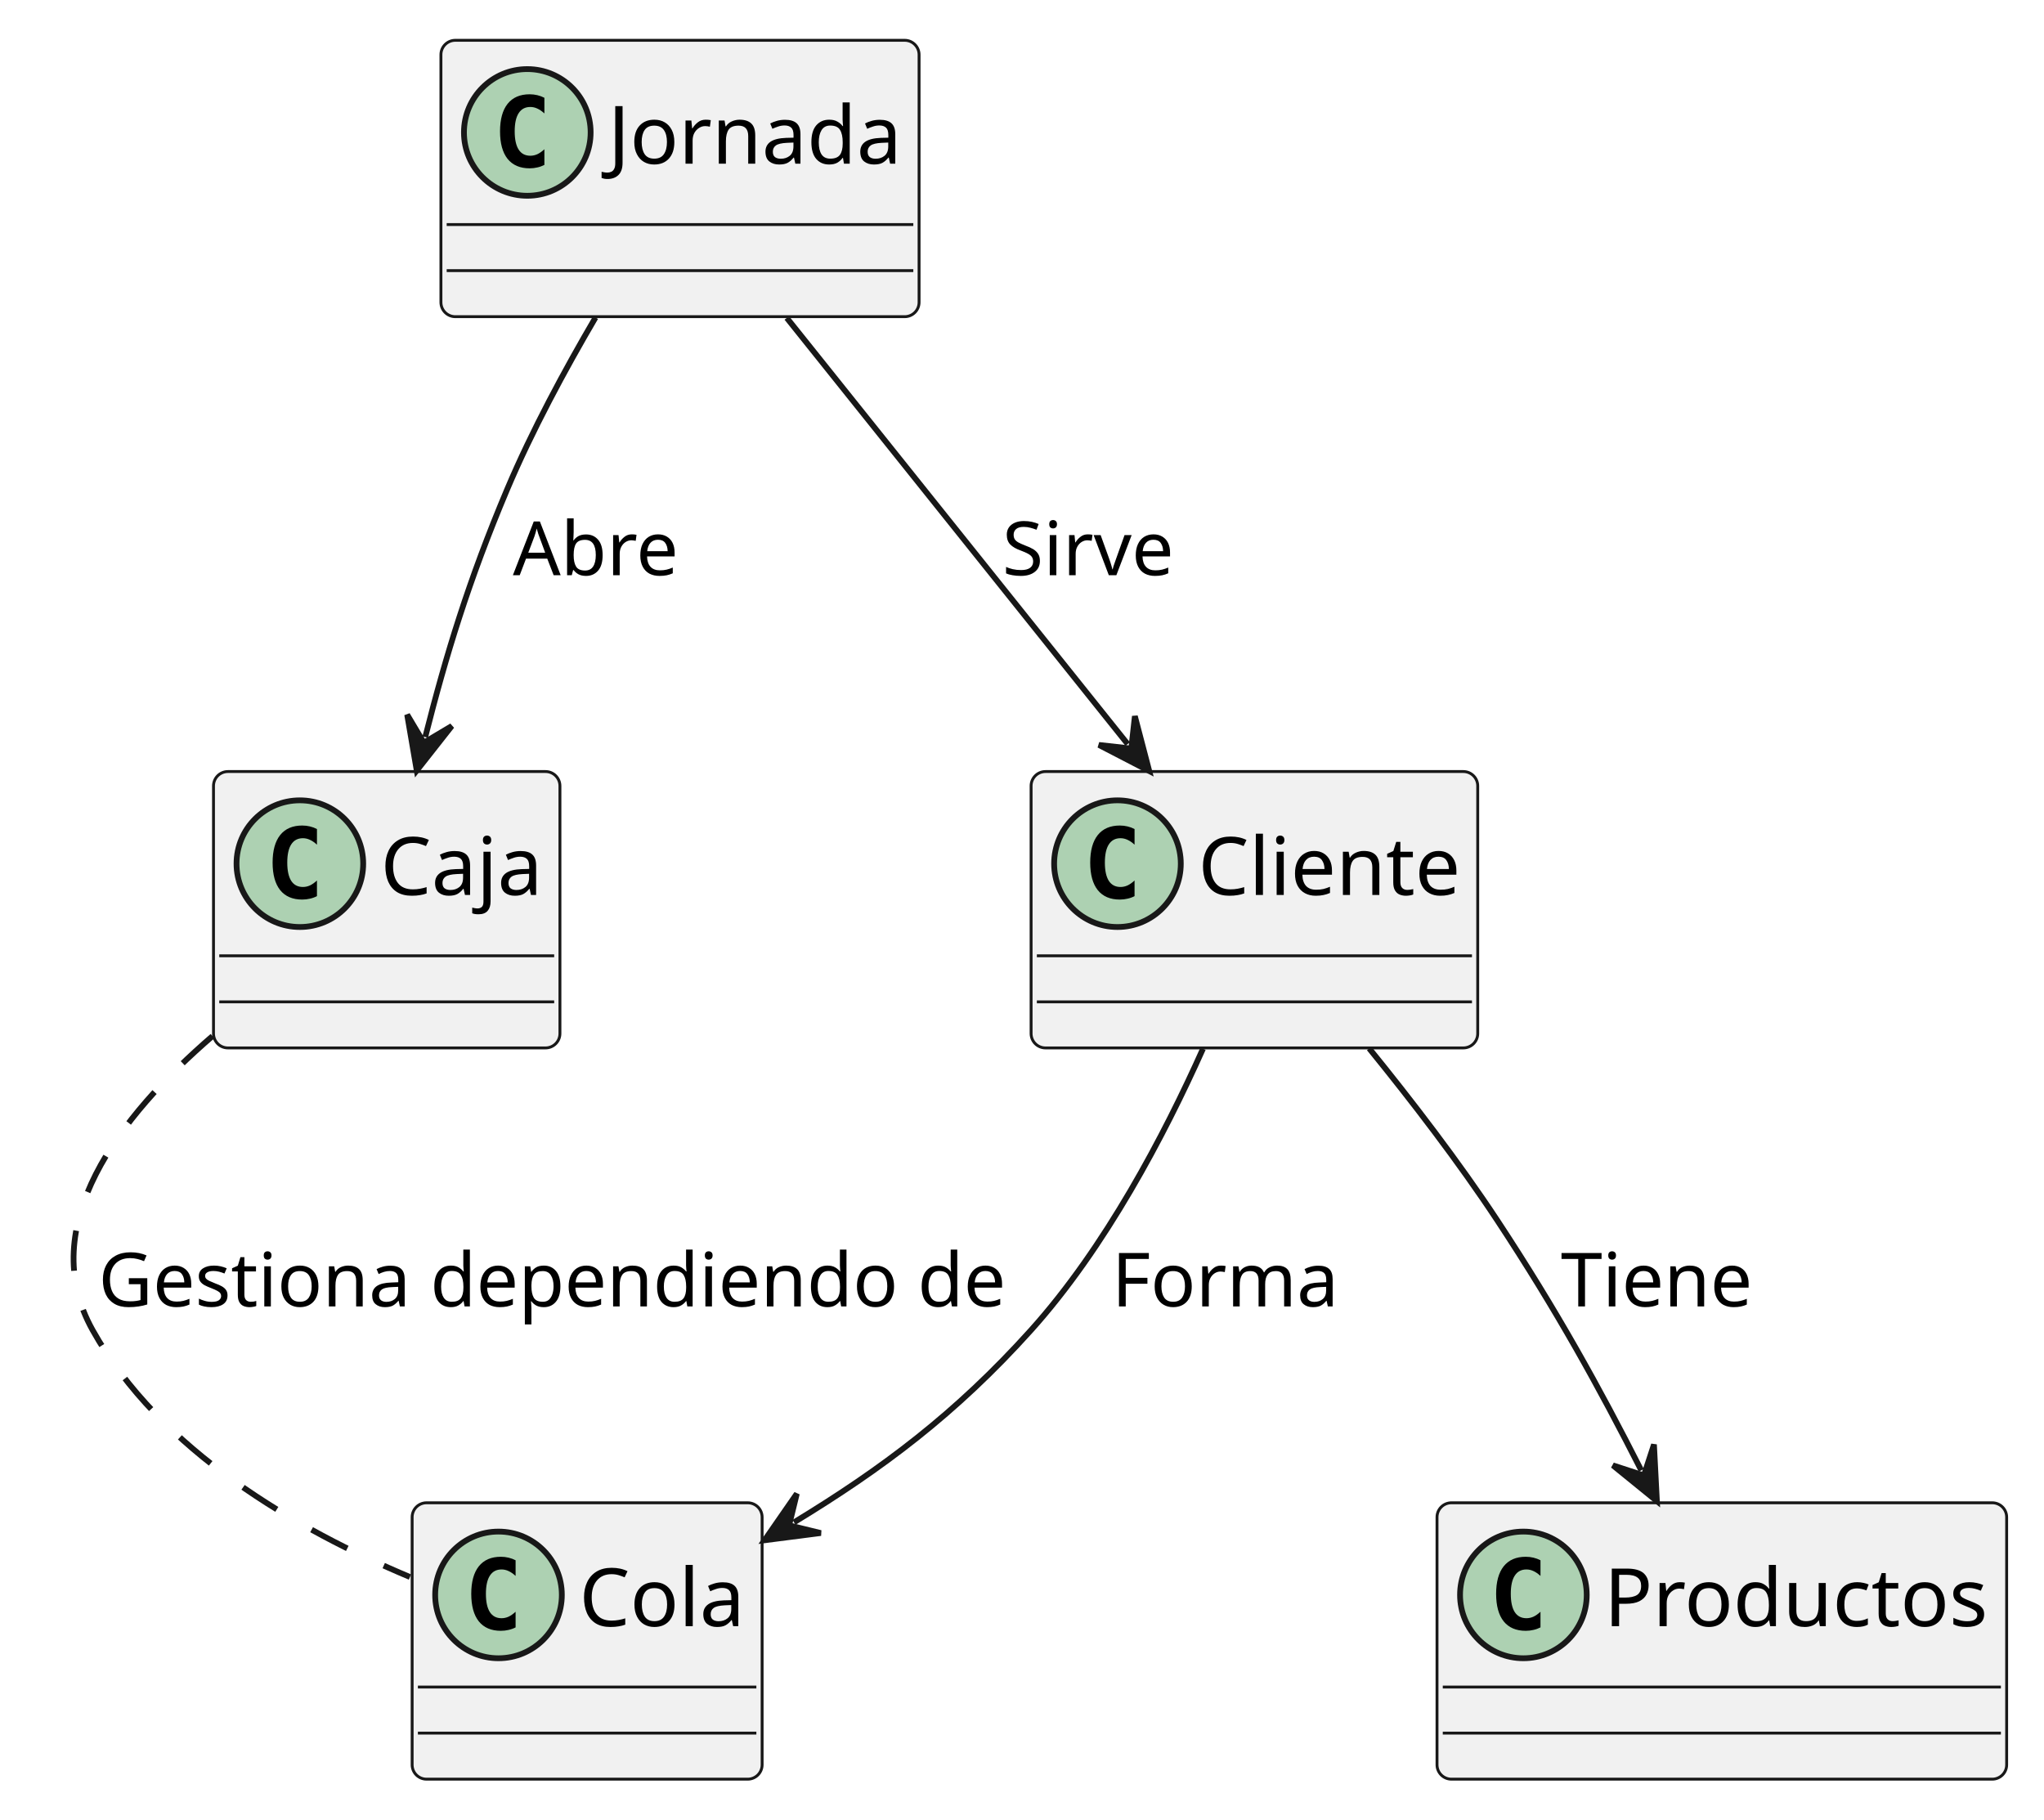
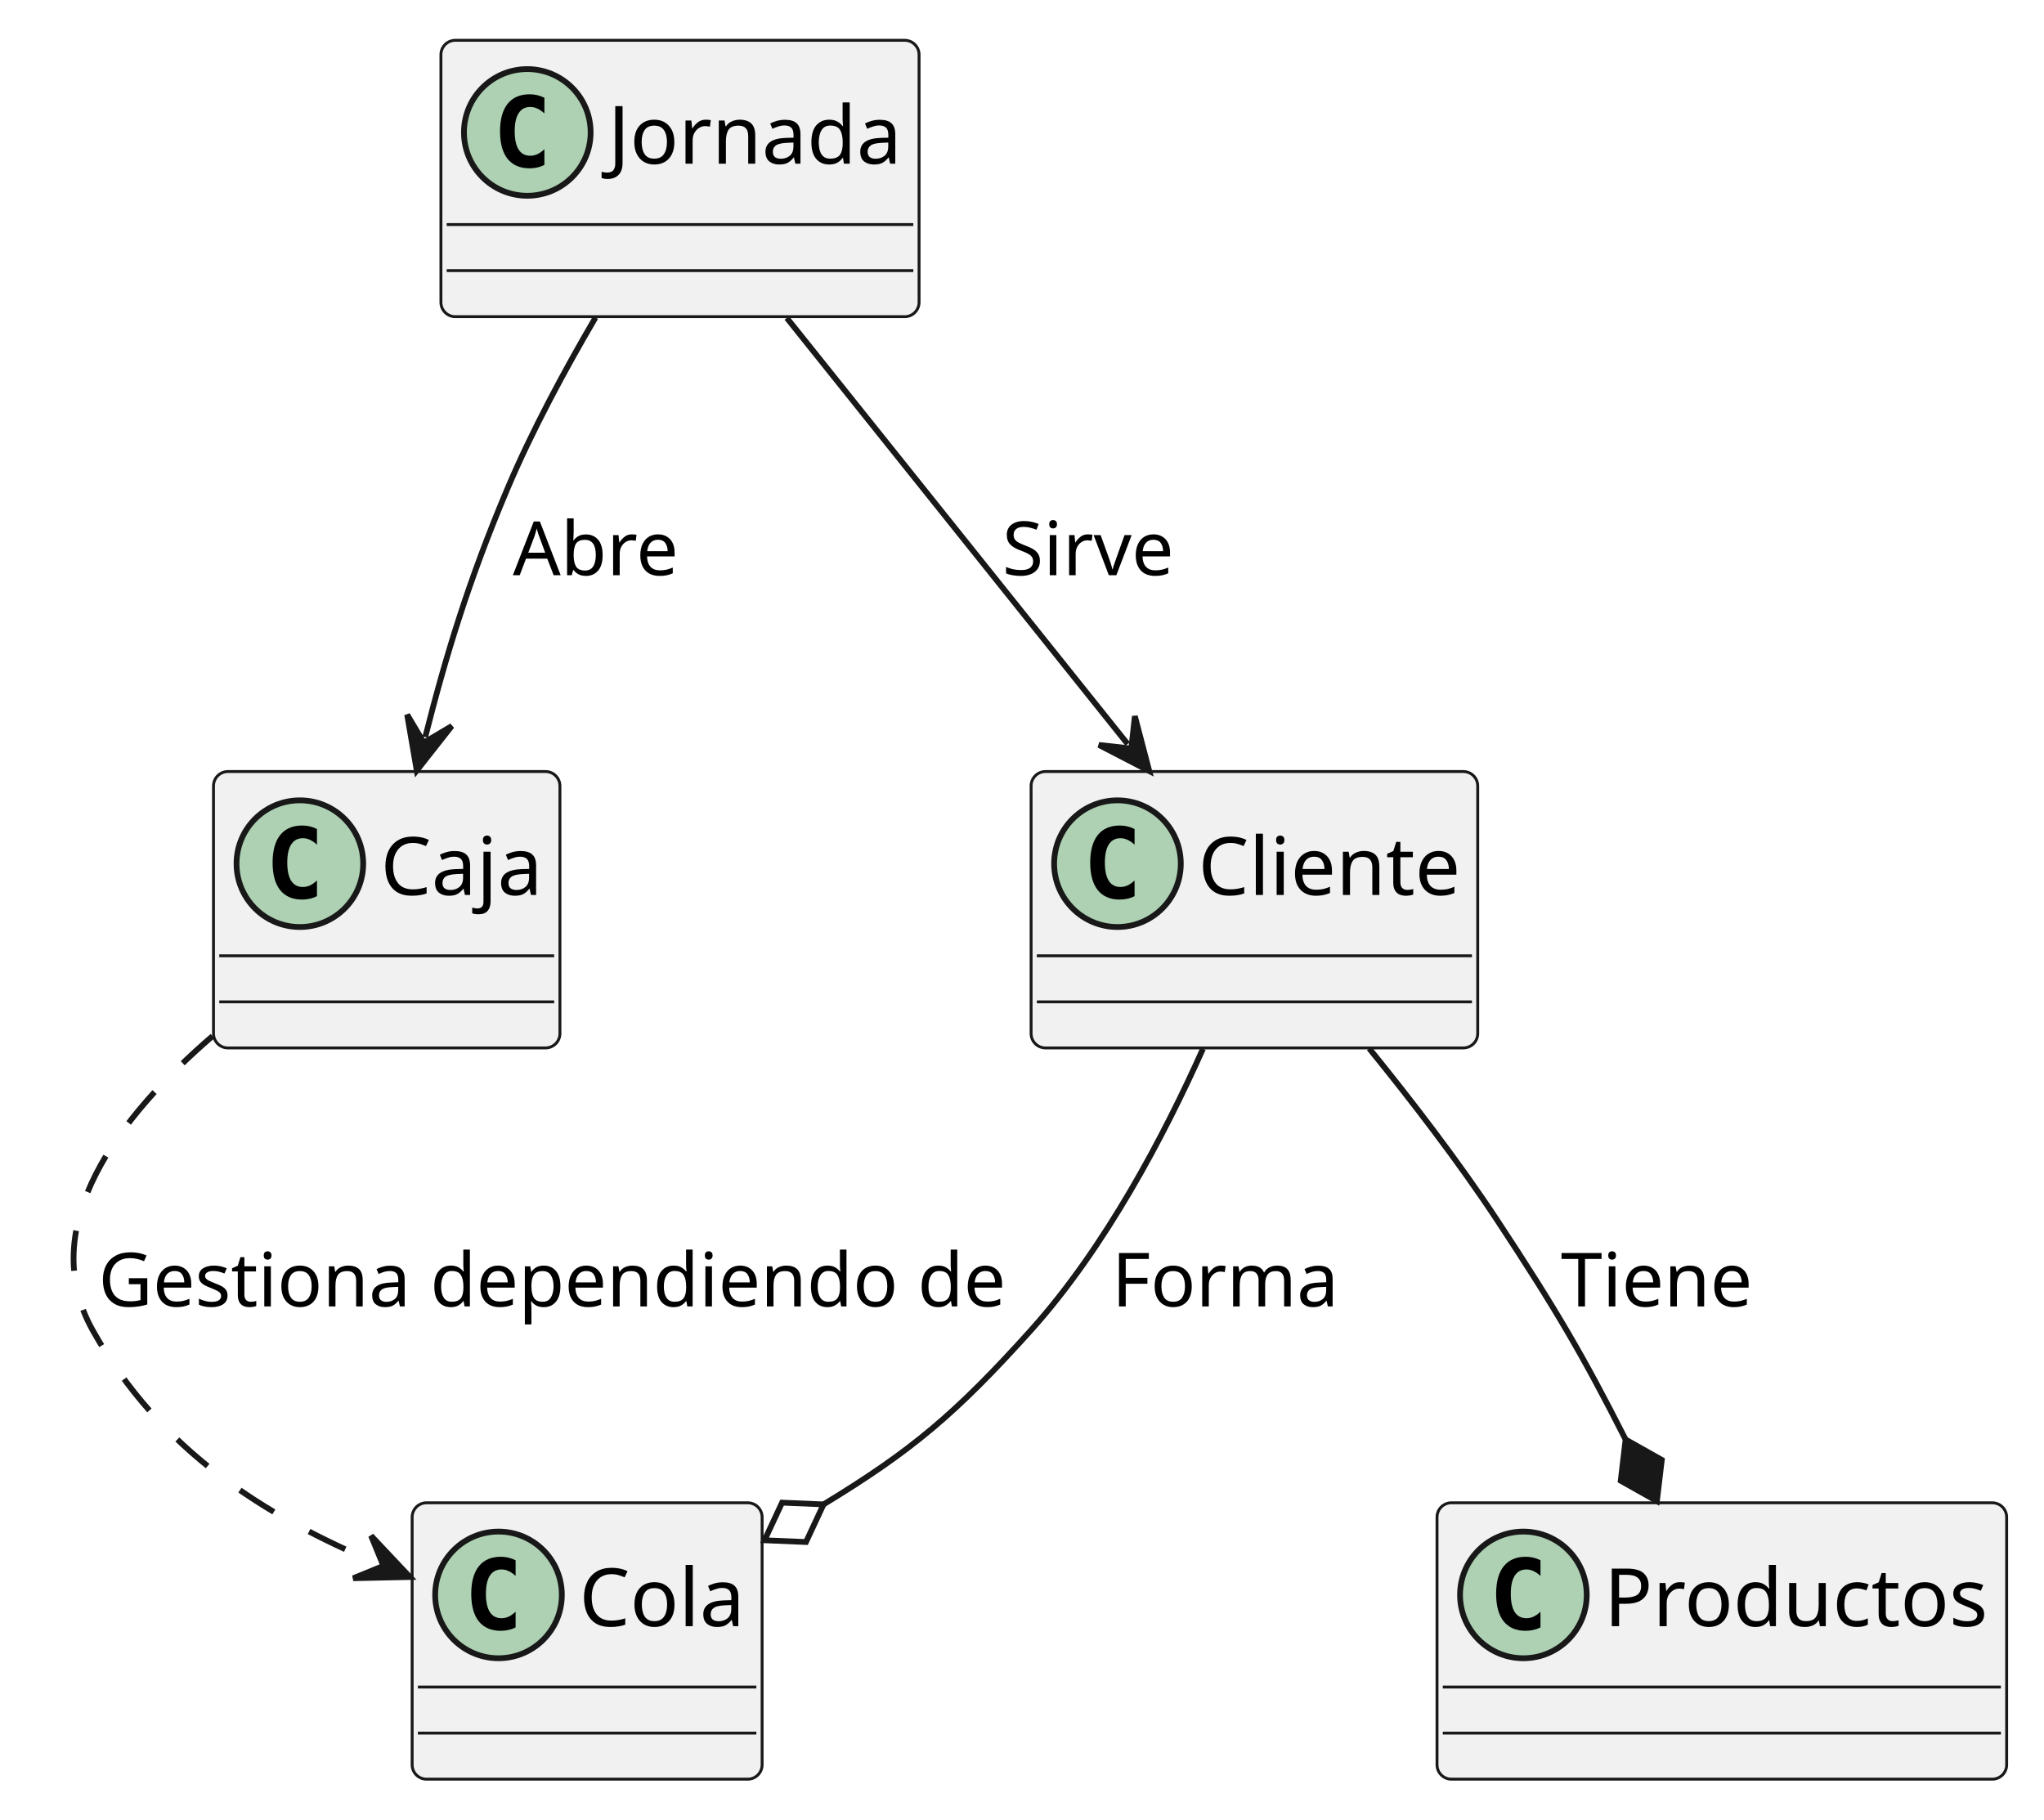
<svg xmlns="http://www.w3.org/2000/svg" contentStyleType="text/css" height="316px" preserveAspectRatio="none" style="width:355px;height:316px;background:#FFFFFF;" version="1.1" viewBox="0 0 355 316" width="355px" zoomAndPan="magnify">
  <defs />
  <g>
    <g id="elem_Jornada">
      <rect codeLine="2" fill="#F1F1F1" height="48" id="Jornada" rx="2.5" ry="2.5" style="stroke:#181818;stroke-width:0.5;" width="83.044" x="76.58" y="7" />
      <ellipse cx="91.58" cy="23" fill="#ADD1B2" rx="11" ry="11" style="stroke:#181818;stroke-width:1.0;" />
      <path d="M94.549,28.641 Q93.971,28.938 93.33,29.078 Q92.689,29.234 91.986,29.234 Q89.486,29.234 88.158,27.594 Q86.846,25.938 86.846,22.812 Q86.846,19.688 88.158,18.031 Q89.486,16.375 91.986,16.375 Q92.689,16.375 93.33,16.531 Q93.986,16.688 94.549,16.984 L94.549,19.703 Q93.924,19.125 93.33,18.859 Q92.736,18.578 92.111,18.578 Q90.767,18.578 90.08,19.656 Q89.392,20.719 89.392,22.812 Q89.392,24.906 90.08,25.984 Q90.767,27.047 92.111,27.047 Q92.736,27.047 93.33,26.781 Q93.924,26.5 94.549,25.922 L94.549,28.641 Z " fill="#000000" />
      <text fill="#000000" font-family="sans-serif" font-size="14" lengthAdjust="spacing" textLength="51.044" x="105.58" y="28.432">Jornada</text>
      <line style="stroke:#181818;stroke-width:0.5;" x1="77.58" x2="158.624" y1="39" y2="39" />
      <line style="stroke:#181818;stroke-width:0.5;" x1="77.58" x2="158.624" y1="47" y2="47" />
    </g>
    <g id="elem_Caja">
      <rect codeLine="4" fill="#F1F1F1" height="48" id="Caja" rx="2.5" ry="2.5" style="stroke:#181818;stroke-width:0.5;" width="60.168" x="37.08" y="134" />
      <ellipse cx="52.08" cy="150" fill="#ADD1B2" rx="11" ry="11" style="stroke:#181818;stroke-width:1.0;" />
      <path d="M55.049,155.641 Q54.471,155.938 53.83,156.078 Q53.189,156.234 52.486,156.234 Q49.986,156.234 48.658,154.594 Q47.346,152.938 47.346,149.812 Q47.346,146.688 48.658,145.031 Q49.986,143.375 52.486,143.375 Q53.189,143.375 53.83,143.531 Q54.486,143.688 55.049,143.984 L55.049,146.703 Q54.424,146.125 53.83,145.859 Q53.236,145.578 52.611,145.578 Q51.267,145.578 50.58,146.656 Q49.892,147.719 49.892,149.812 Q49.892,151.906 50.58,152.984 Q51.267,154.047 52.611,154.047 Q53.236,154.047 53.83,153.781 Q54.424,153.5 55.049,152.922 L55.049,155.641 Z " fill="#000000" />
      <text fill="#000000" font-family="sans-serif" font-size="14" lengthAdjust="spacing" textLength="28.168" x="66.08" y="155.432">Caja</text>
      <line style="stroke:#181818;stroke-width:0.5;" x1="38.08" x2="96.248" y1="166" y2="166" />
      <line style="stroke:#181818;stroke-width:0.5;" x1="38.08" x2="96.248" y1="174" y2="174" />
    </g>
    <g id="elem_Cola">
      <rect codeLine="6" fill="#F1F1F1" height="48" id="Cola" rx="2.5" ry="2.5" style="stroke:#181818;stroke-width:0.5;" width="60.784" x="71.58" y="261" />
      <ellipse cx="86.58" cy="277" fill="#ADD1B2" rx="11" ry="11" style="stroke:#181818;stroke-width:1.0;" />
      <path d="M89.549,282.641 Q88.971,282.938 88.33,283.078 Q87.689,283.234 86.986,283.234 Q84.486,283.234 83.158,281.594 Q81.846,279.938 81.846,276.812 Q81.846,273.688 83.158,272.031 Q84.486,270.375 86.986,270.375 Q87.689,270.375 88.33,270.531 Q88.986,270.688 89.549,270.984 L89.549,273.703 Q88.924,273.125 88.33,272.859 Q87.736,272.578 87.111,272.578 Q85.767,272.578 85.08,273.656 Q84.392,274.719 84.392,276.812 Q84.392,278.906 85.08,279.984 Q85.767,281.047 87.111,281.047 Q87.736,281.047 88.33,280.781 Q88.924,280.5 89.549,279.922 L89.549,282.641 Z " fill="#000000" />
      <text fill="#000000" font-family="sans-serif" font-size="14" lengthAdjust="spacing" textLength="28.784" x="100.58" y="282.432">Cola</text>
      <line style="stroke:#181818;stroke-width:0.5;" x1="72.58" x2="131.364" y1="293" y2="293" />
      <line style="stroke:#181818;stroke-width:0.5;" x1="72.58" x2="131.364" y1="301" y2="301" />
    </g>
+     <g id="elem_Cliente">
+       <rect codeLine="8" fill="#F1F1F1" height="48" id="Cliente" rx="2.5" ry="2.5" style="stroke:#181818;stroke-width:0.5;" width="77.57" x="179.08" y="134" />
+       <ellipse cx="194.08" cy="150" fill="#ADD1B2" rx="11" ry="11" style="stroke:#181818;stroke-width:1.0;" />
+       <path d="M197.049,155.641 Q196.471,155.938 195.83,156.078 Q195.189,156.234 194.486,156.234 Q191.986,156.234 190.658,154.594 Q189.346,152.938 189.346,149.812 Q189.346,146.688 190.658,145.031 Q191.986,143.375 194.486,143.375 Q195.189,143.375 195.83,143.531 Q196.486,143.688 197.049,143.984 L197.049,146.703 Q196.424,146.125 195.83,145.859 Q195.236,145.578 194.611,145.578 Q193.268,145.578 192.58,146.656 Q191.893,147.719 191.893,149.812 Q191.893,151.906 192.58,152.984 Q193.268,154.047 194.611,154.047 Q195.236,154.047 195.83,153.781 Q196.424,153.5 197.049,152.922 L197.049,155.641 Z " fill="#000000" />
+       <text fill="#000000" font-family="sans-serif" font-size="14" lengthAdjust="spacing" textLength="45.57" x="208.08" y="155.432">Cliente</text>
+       <line style="stroke:#181818;stroke-width:0.5;" x1="180.08" x2="255.65" y1="166" y2="166" />
+       <line style="stroke:#181818;stroke-width:0.5;" x1="180.08" x2="255.65" y1="174" y2="174" />
+     </g>
    <g id="elem_Productos">
-       <rect codeLine="8" fill="#F1F1F1" height="48" id="Productos" rx="2.5" ry="2.5" style="stroke:#181818;stroke-width:0.5;" width="98.934" x="249.58" y="261" />
+       <rect codeLine="10" fill="#F1F1F1" height="48" id="Productos" rx="2.5" ry="2.5" style="stroke:#181818;stroke-width:0.5;" width="98.934" x="249.58" y="261" />
      <ellipse cx="264.58" cy="277" fill="#ADD1B2" rx="11" ry="11" style="stroke:#181818;stroke-width:1.0;" />
      <path d="M267.549,282.641 Q266.971,282.938 266.33,283.078 Q265.689,283.234 264.986,283.234 Q262.486,283.234 261.158,281.594 Q259.846,279.938 259.846,276.812 Q259.846,273.688 261.158,272.031 Q262.486,270.375 264.986,270.375 Q265.689,270.375 266.33,270.531 Q266.986,270.688 267.549,270.984 L267.549,273.703 Q266.924,273.125 266.33,272.859 Q265.736,272.578 265.111,272.578 Q263.767,272.578 263.08,273.656 Q262.392,274.719 262.392,276.812 Q262.392,278.906 263.08,279.984 Q263.767,281.047 265.111,281.047 Q265.736,281.047 266.33,280.781 Q266.924,280.5 267.549,279.922 L267.549,282.641 Z " fill="#000000" />
      <text fill="#000000" font-family="sans-serif" font-size="14" lengthAdjust="spacing" textLength="66.934" x="278.58" y="282.432">Productos</text>
      <line style="stroke:#181818;stroke-width:0.5;" x1="250.58" x2="347.514" y1="293" y2="293" />
      <line style="stroke:#181818;stroke-width:0.5;" x1="250.58" x2="347.514" y1="301" y2="301" />
    </g>
-     <g id="elem_Cliente">
-       <rect fill="#F1F1F1" height="48" id="Cliente" rx="2.5" ry="2.5" style="stroke:#181818;stroke-width:0.5;" width="77.57" x="179.08" y="134" />
-       <ellipse cx="194.08" cy="150" fill="#ADD1B2" rx="11" ry="11" style="stroke:#181818;stroke-width:1.0;" />
-       <path d="M197.049,155.641 Q196.471,155.938 195.83,156.078 Q195.189,156.234 194.486,156.234 Q191.986,156.234 190.658,154.594 Q189.346,152.938 189.346,149.812 Q189.346,146.688 190.658,145.031 Q191.986,143.375 194.486,143.375 Q195.189,143.375 195.83,143.531 Q196.486,143.688 197.049,143.984 L197.049,146.703 Q196.424,146.125 195.83,145.859 Q195.236,145.578 194.611,145.578 Q193.268,145.578 192.58,146.656 Q191.893,147.719 191.893,149.812 Q191.893,151.906 192.58,152.984 Q193.268,154.047 194.611,154.047 Q195.236,154.047 195.83,153.781 Q196.424,153.5 197.049,152.922 L197.049,155.641 Z " fill="#000000" />
-       <text fill="#000000" font-family="sans-serif" font-size="14" lengthAdjust="spacing" textLength="45.57" x="208.08" y="155.432">Cliente</text>
-       <line style="stroke:#181818;stroke-width:0.5;" x1="180.08" x2="255.65" y1="166" y2="166" />
-       <line style="stroke:#181818;stroke-width:0.5;" x1="180.08" x2="255.65" y1="174" y2="174" />
-     </g>
    <g id="link_Jornada_Caja">
-       <path codeLine="11" d="M103.43,55.15 C98.11,64.22 92.36,74.87 88.08,85 C81.4,100.83 77.495,113.664 73.855,128.014 " fill="none" id="Jornada-to-Caja" style="stroke:#181818;stroke-width:1.0;" />
+       <path codeLine="13" d="M103.43,55.15 C98.11,64.22 92.36,74.87 88.08,85 C81.4,100.83 77.495,113.664 73.855,128.014 " fill="none" id="Jornada-to-Caja" style="stroke:#181818;stroke-width:1.0;" />
      <polygon fill="#181818" points="72.38,133.83,78.47,126.09,73.609,128.983,70.716,124.123,72.38,133.83" style="stroke:#181818;stroke-width:1.0;" />
      <text fill="#000000" font-family="sans-serif" font-size="13" lengthAdjust="spacing" textLength="29.003" x="89.08" y="99.897">Abre</text>
    </g>
    <g id="link_Jornada_Cliente">
-       <path codeLine="12" d="M136.65,55.22 C154.62,77.67 177.933,106.814 195.853,129.224 " fill="none" id="Jornada-to-Cliente" style="stroke:#181818;stroke-width:1.0;" />
+       <path codeLine="14" d="M136.65,55.22 C154.62,77.67 177.933,106.814 195.853,129.224 " fill="none" id="Jornada-to-Cliente" style="stroke:#181818;stroke-width:1.0;" />
      <polygon fill="#181818" points="199.6,133.91,197.103,124.383,196.477,130.005,190.855,129.379,199.6,133.91" style="stroke:#181818;stroke-width:1.0;" />
      <text fill="#000000" font-family="sans-serif" font-size="13" lengthAdjust="spacing" textLength="29.796" x="174.08" y="99.897">Sirve</text>
    </g>
    <g id="link_Cliente_Productos">
-       <path codeLine="13" d="M237.8,182.09 C245.16,191.15 253.36,201.81 260.08,212 C270.41,227.66 277.743,240.971 285.053,255.361 " fill="none" id="Cliente-to-Productos" style="stroke:#181818;stroke-width:1.0;" />
-       <polygon fill="#181818" points="287.77,260.71,287.26,250.874,285.505,256.252,280.128,254.498,287.77,260.71" style="stroke:#181818;stroke-width:1.0;" />
+       <path codeLine="15" d="M237.8,182.09 C245.16,191.15 253.36,201.81 260.08,212 C270.41,227.66 275.025,235.621 282.335,250.011 " fill="none" id="Cliente-to-Productos" style="stroke:#181818;stroke-width:1.0;" />
+       <polygon fill="#181818" points="287.77,260.71,288.619,253.549,282.335,250.011,281.486,257.172,287.77,260.71" style="stroke:#181818;stroke-width:1.0;" />
      <text fill="#000000" font-family="sans-serif" font-size="13" lengthAdjust="spacing" textLength="33.28" x="271.08" y="226.897">Tiene</text>
    </g>
    <g id="link_Cliente_Cola">
-       <path codeLine="14" d="M208.93,182.15 C202.2,197.2 192,216.62 179.08,231 C165.95,245.6 153.157,255.123 137.907,264.393 " fill="none" id="Cliente-to-Cola" style="stroke:#181818;stroke-width:1.0;" />
-       <polygon fill="#181818" points="132.78,267.51,142.548,266.253,137.053,264.913,138.393,259.417,132.78,267.51" style="stroke:#181818;stroke-width:1.0;" />
+       <path codeLine="16" d="M208.93,182.15 C202.2,197.2 192,216.62 179.08,231 C165.95,245.6 158.284,252.007 143.034,261.277 " fill="none" id="Cliente-to-Cola" style="stroke:#181818;stroke-width:1.0;" />
+       <polygon fill="none" points="132.78,267.51,139.985,267.812,143.034,261.277,135.829,260.975,132.78,267.51" style="stroke:#181818;stroke-width:1.0;" />
      <text fill="#000000" font-family="sans-serif" font-size="13" lengthAdjust="spacing" textLength="39.429" x="193.08" y="226.897">Forma</text>
    </g>
    <g id="link_Caja_Cola">
-       <path codeLine="15" d="M36.91,179.95 C20.73,193.91 6,212.94 16.08,231 C27.79,251.98 51.6,265.68 71.2,273.89 " fill="none" id="Caja-Cola" style="stroke:#181818;stroke-width:1.0;stroke-dasharray:7.0,7.0;" />
+       <path codeLine="17" d="M36.91,179.95 C20.73,193.91 6,212.94 16.08,231 C27.79,251.98 46.066,263.362 65.666,271.572 " fill="none" id="Caja-to-Cola" style="stroke:#181818;stroke-width:1.0;stroke-dasharray:7.0,7.0;" />
+       <polygon fill="#181818" points="71.2,273.89,64.444,266.723,66.588,271.958,61.353,274.102,71.2,273.89" style="stroke:#181818;stroke-width:1.0;" />
      <text fill="#000000" font-family="sans-serif" font-size="13" lengthAdjust="spacing" textLength="157.612" x="17.08" y="226.897">Gestiona dependiendo de</text>
    </g>
  </g>
</svg>
